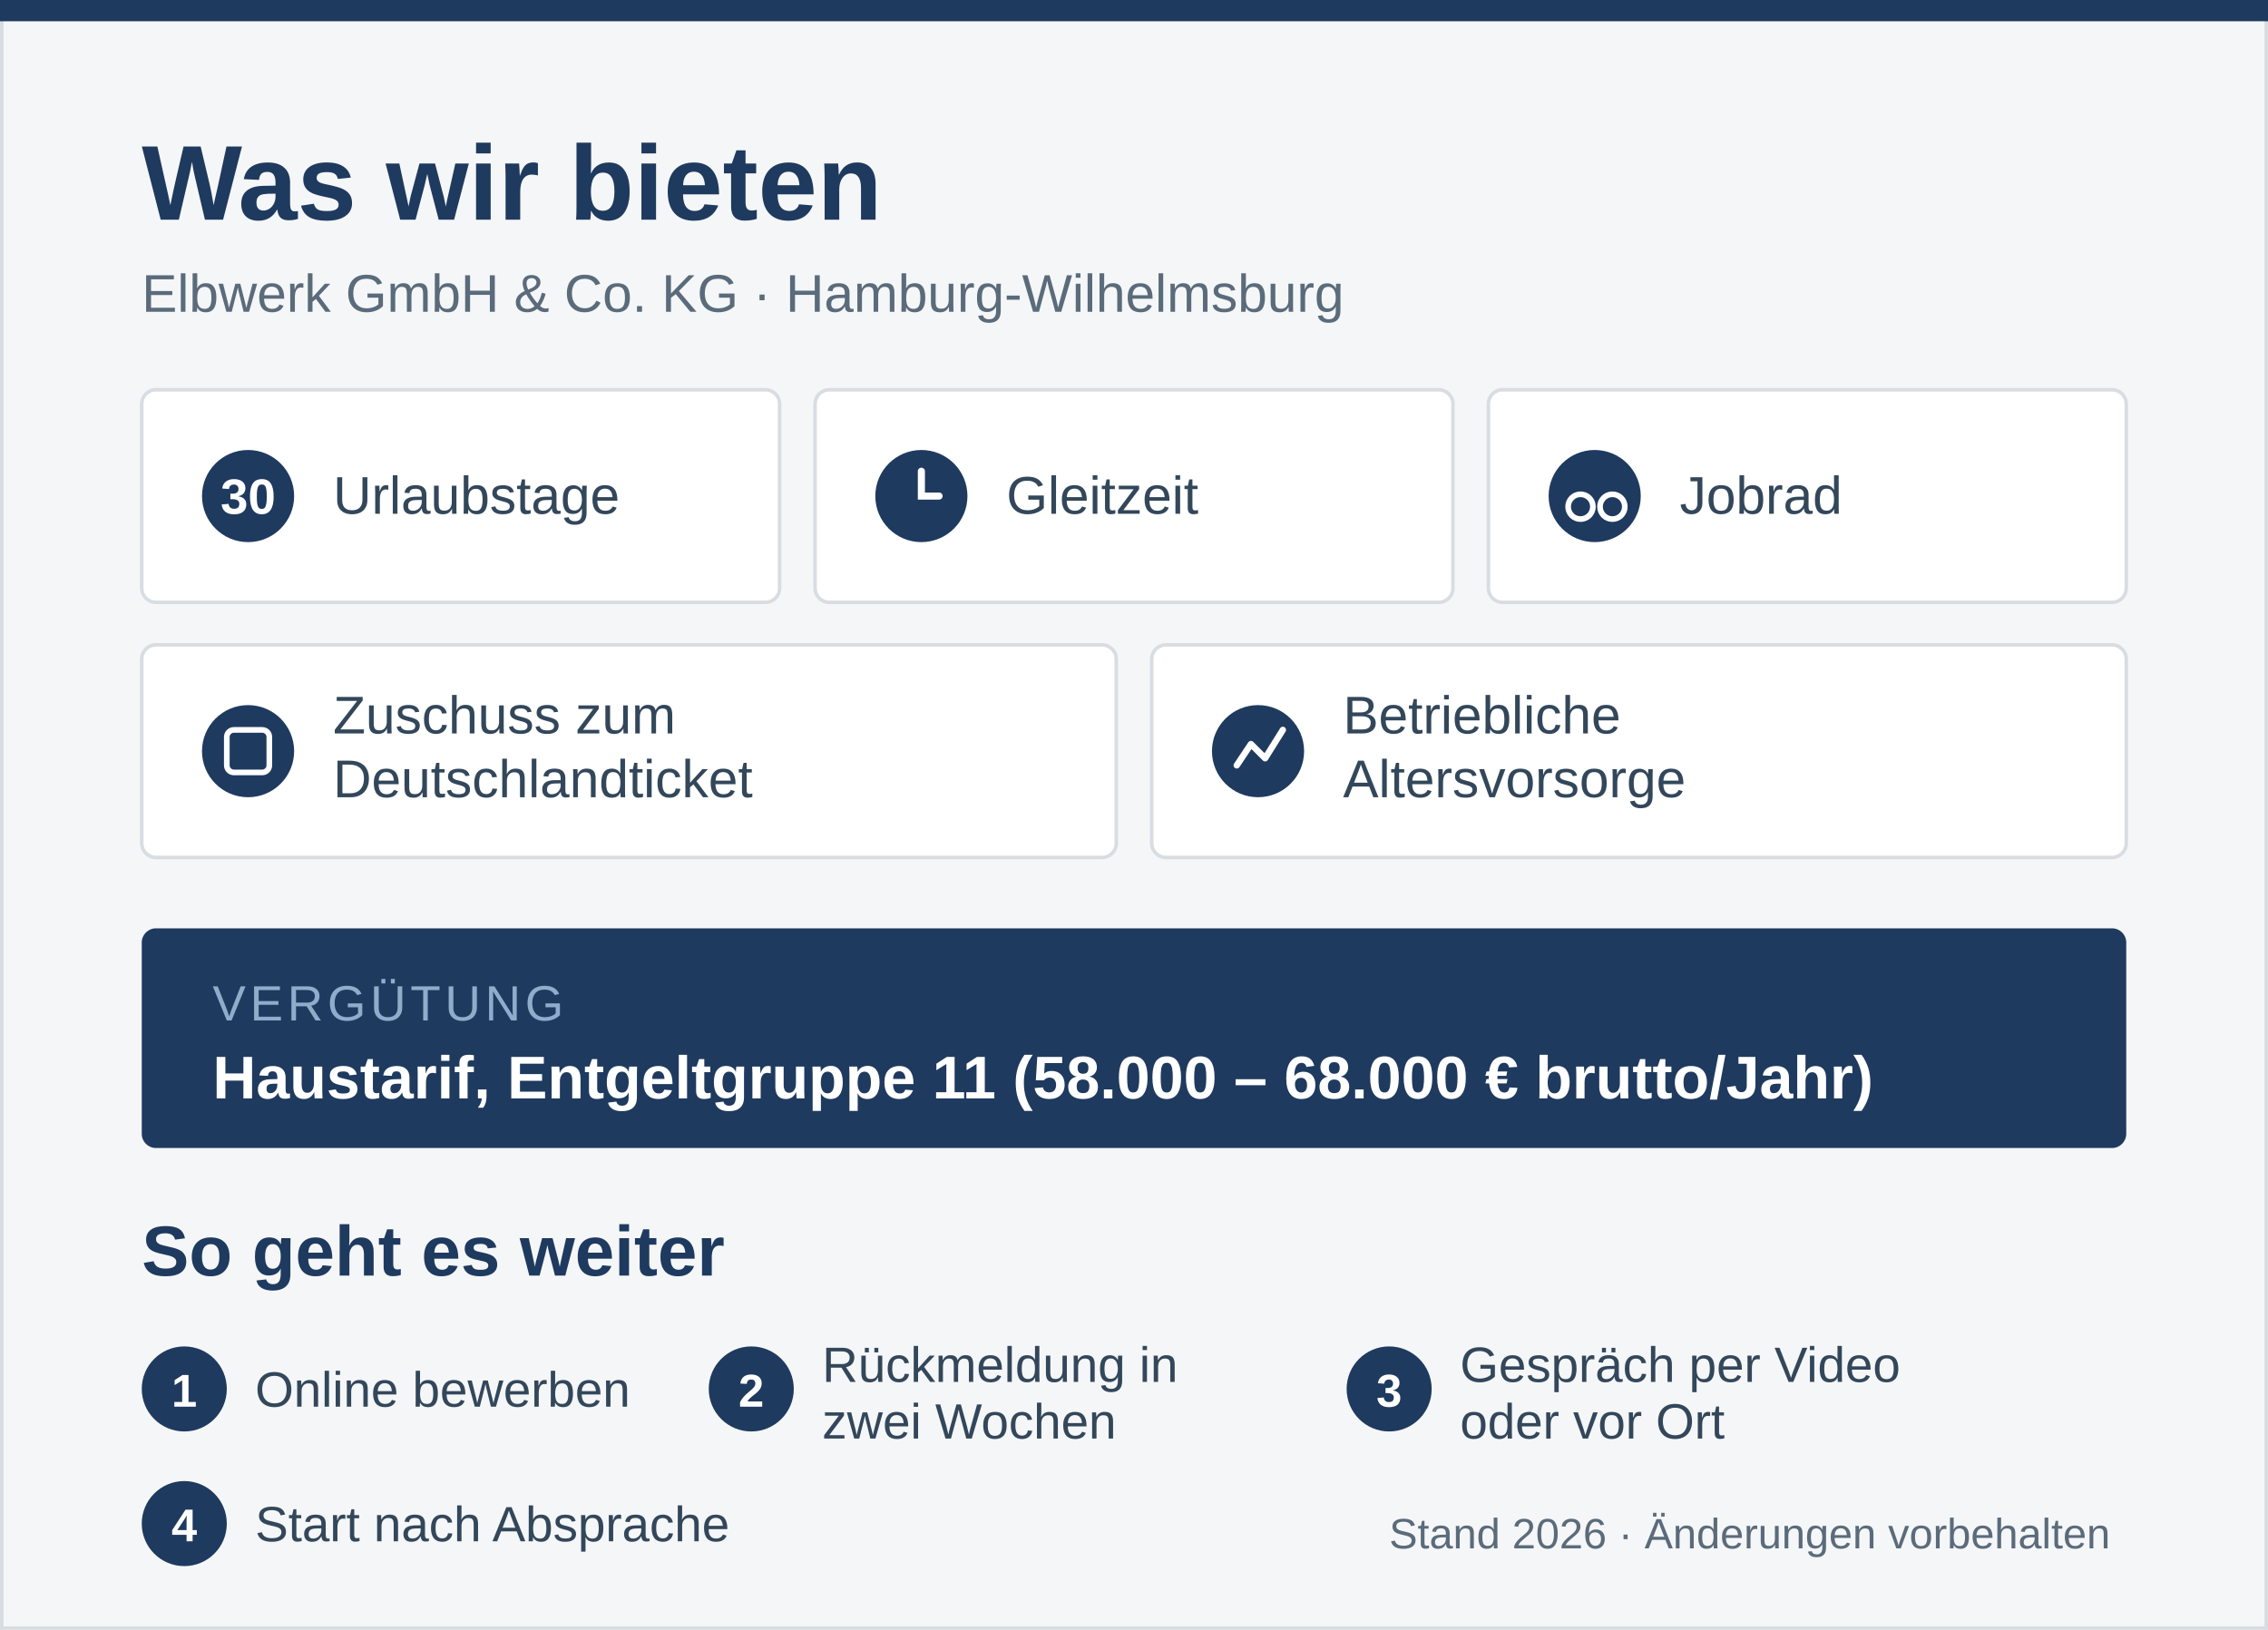
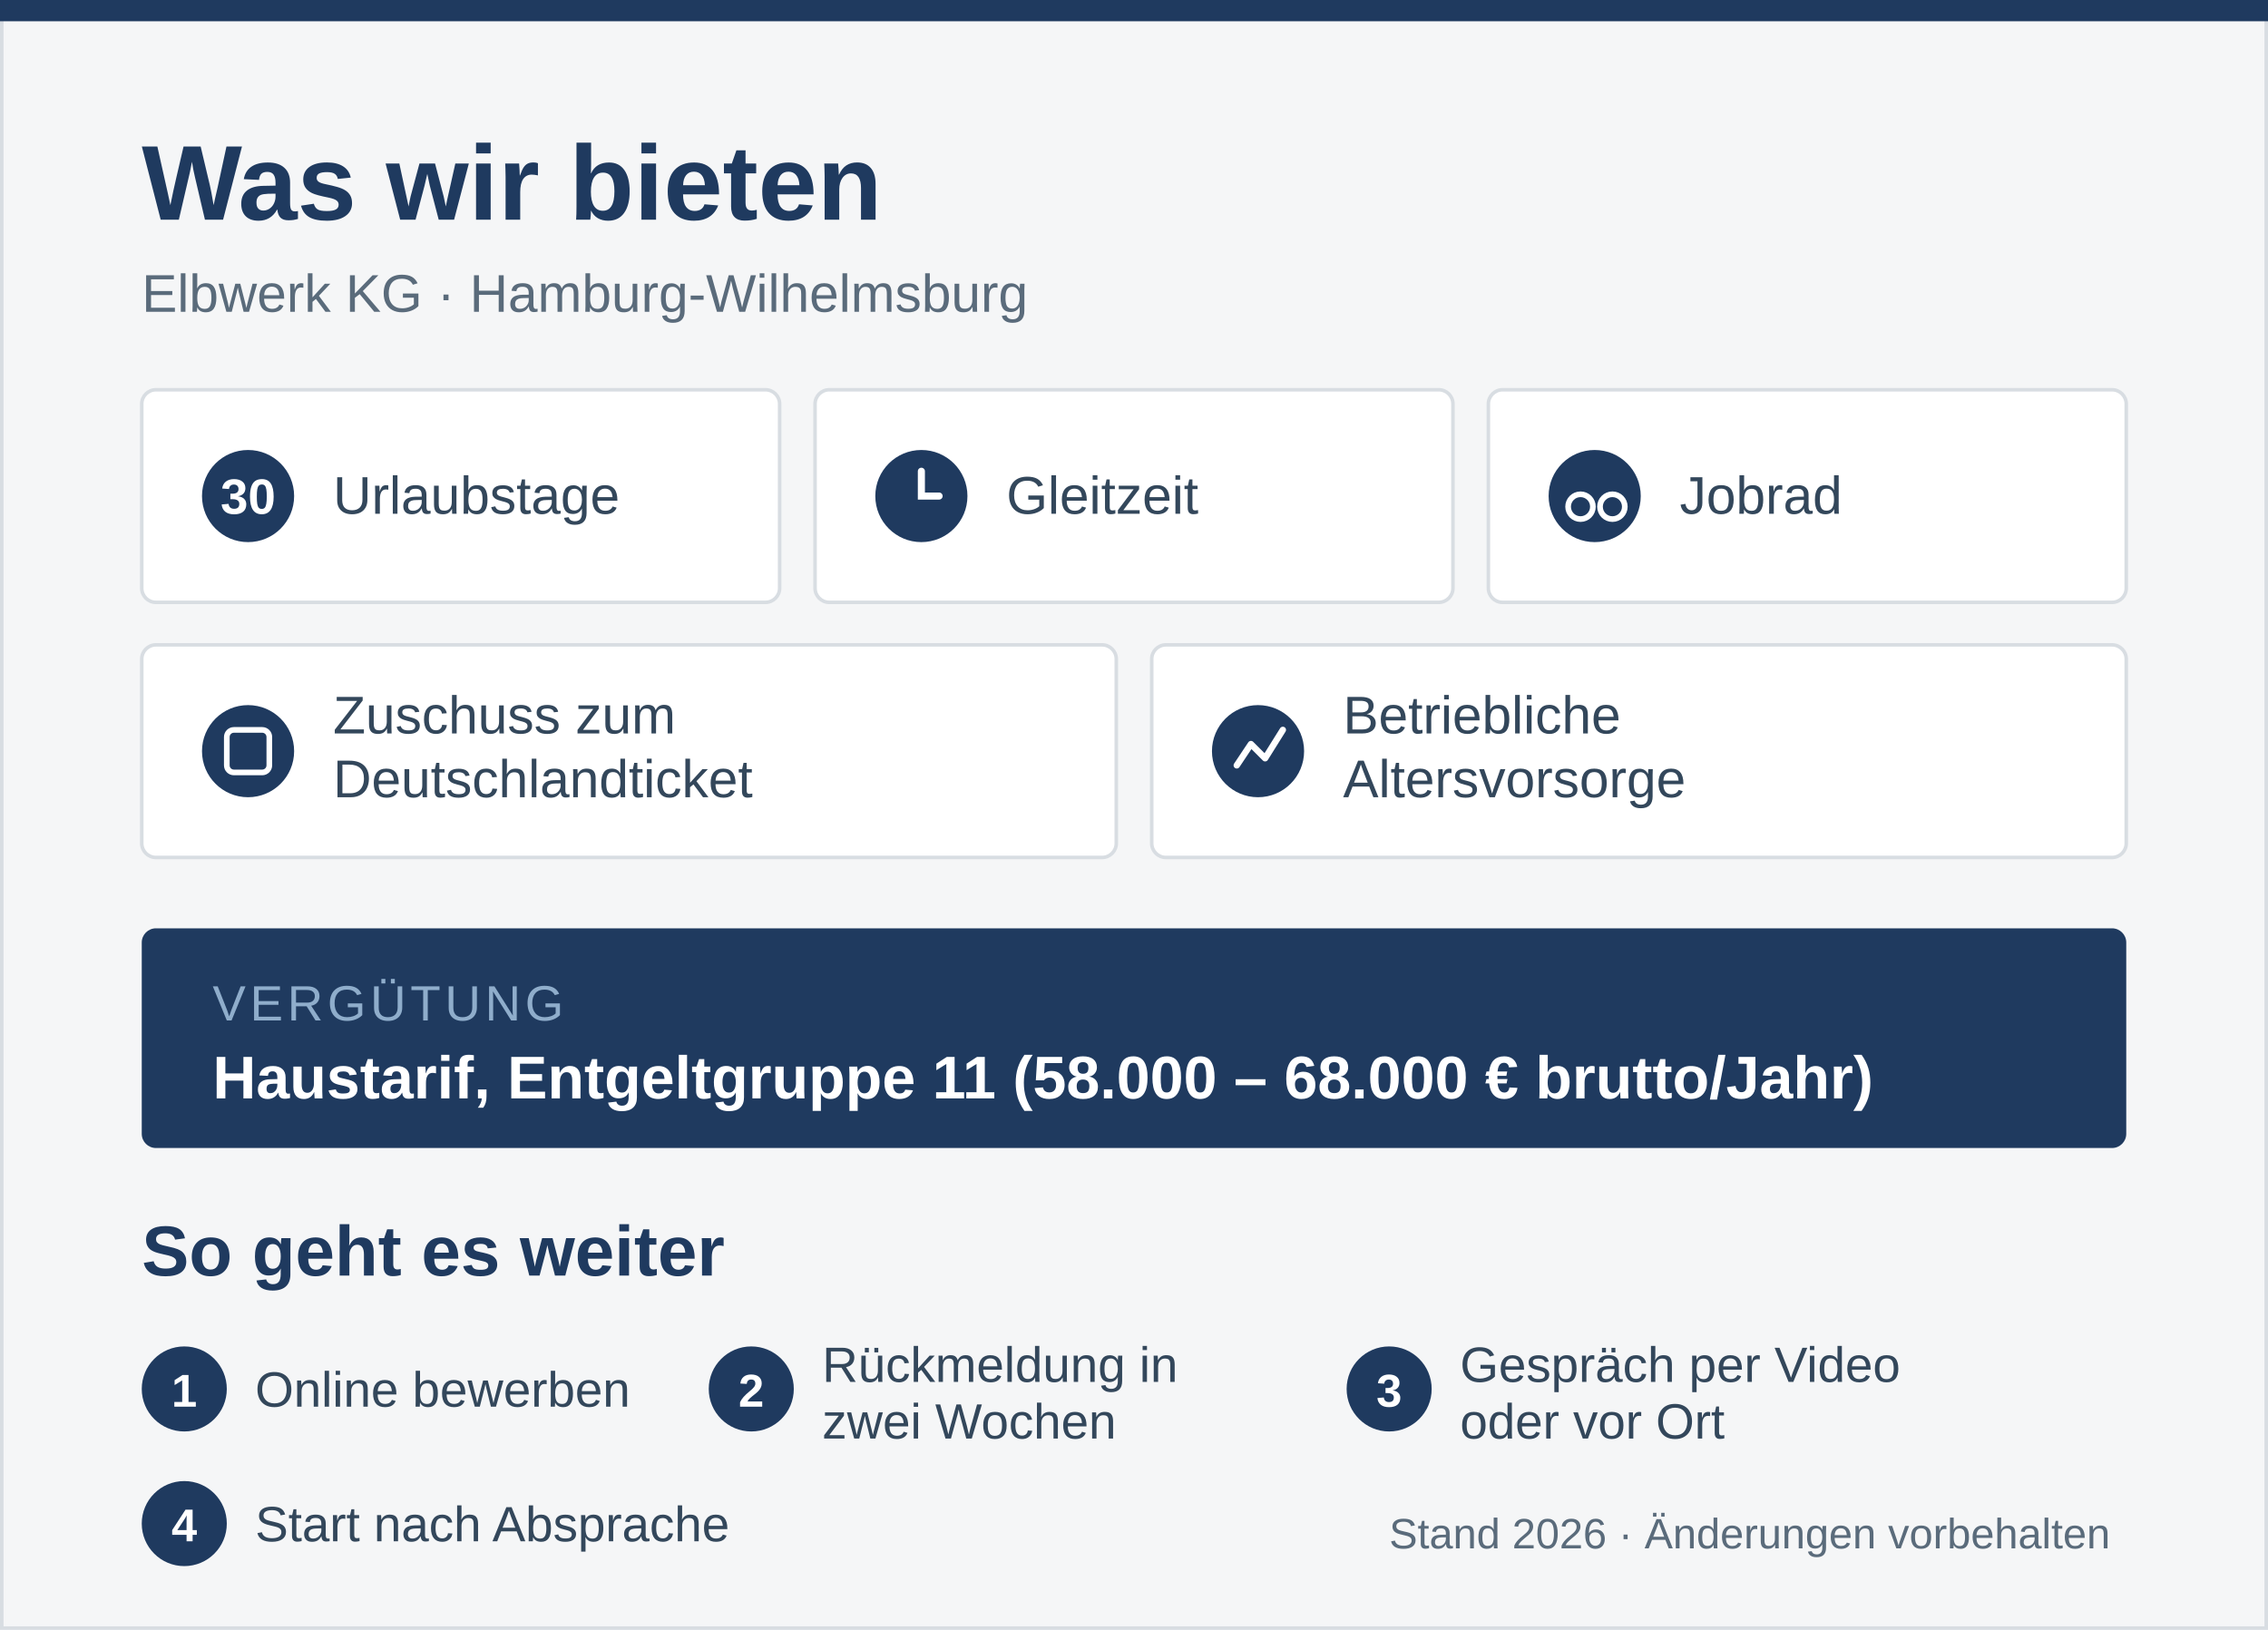
<svg xmlns="http://www.w3.org/2000/svg" viewBox="0 0 640 460" width="640" height="460" font-family="Arial, Helvetica, sans-serif">
  <rect width="640" height="460" fill="#FFFFFF" />
  <rect x="0.5" y="0.5" width="639" height="459" fill="#F5F6F7" stroke="#D8DDE2" />
  <rect x="0" y="0" width="640" height="6" fill="#1F3A5F" />
  <text x="40" y="62" font-size="30" font-weight="700" fill="#1F3A5F">Was wir bieten</text>
-   <text x="40" y="88" font-size="15" fill="#5A6B7B">Elbwerk GmbH &amp; Co. KG · Hamburg-Wilhelmsburg</text>
+   <text x="40" y="88" font-size="15" fill="#5A6B7B">Elbwerk KG · Hamburg-Wilhelmsburg</text>
  <g>
    <rect x="40" y="110" width="180" height="60" rx="4" fill="#FFFFFF" stroke="#D8DDE2" />
    <circle cx="70" cy="140" r="13" fill="#1F3A5F" />
    <text x="70" y="145" font-size="14" font-weight="700" fill="#FFFFFF" text-anchor="middle">30</text>
    <text x="94" y="145" font-size="15" fill="#33475B">Urlaubstage</text>
  </g>
  <g>
    <rect x="230" y="110" width="180" height="60" rx="4" fill="#FFFFFF" stroke="#D8DDE2" />
    <circle cx="260" cy="140" r="13" fill="#1F3A5F" />
    <path d="M260 133 v7 h5" fill="none" stroke="#FFFFFF" stroke-width="2" stroke-linecap="round" />
    <text x="284" y="145" font-size="15" fill="#33475B">Gleitzeit</text>
  </g>
  <g>
    <rect x="420" y="110" width="180" height="60" rx="4" fill="#FFFFFF" stroke="#D8DDE2" />
    <circle cx="450" cy="140" r="13" fill="#1F3A5F" />
    <circle cx="446" cy="143" r="3.5" fill="none" stroke="#FFFFFF" stroke-width="1.6" />
    <circle cx="455" cy="143" r="3.5" fill="none" stroke="#FFFFFF" stroke-width="1.6" />
    <text x="474" y="145" font-size="15" fill="#33475B">Jobrad</text>
  </g>
  <g>
    <rect x="40" y="182" width="275" height="60" rx="4" fill="#FFFFFF" stroke="#D8DDE2" />
    <circle cx="70" cy="212" r="13" fill="#1F3A5F" />
    <rect x="64" y="206" width="12" height="12" rx="2" fill="none" stroke="#FFFFFF" stroke-width="1.6" />
    <text x="94" y="207" font-size="15" fill="#33475B">Zuschuss zum</text>
    <text x="94" y="225" font-size="15" fill="#33475B">Deutschlandticket</text>
  </g>
  <g>
    <rect x="325" y="182" width="275" height="60" rx="4" fill="#FFFFFF" stroke="#D8DDE2" />
    <circle cx="355" cy="212" r="13" fill="#1F3A5F" />
    <path d="M349 216 l4 -6 l4 4 l5 -8" fill="none" stroke="#FFFFFF" stroke-width="1.8" stroke-linecap="round" stroke-linejoin="round" />
    <text x="379" y="207" font-size="15" fill="#33475B">Betriebliche</text>
    <text x="379" y="225" font-size="15" fill="#33475B">Altersvorsorge</text>
  </g>
  <rect x="40" y="262" width="560" height="62" rx="4" fill="#1F3A5F" />
  <text x="60" y="288" font-size="14" letter-spacing="1.2" fill="#8FADCB">VERGÜTUNG</text>
  <text x="60" y="310" font-size="17" font-weight="700" fill="#FFFFFF">
    Haustarif, Entgeltgruppe 11 (58.000 – 68.000 € brutto/Jahr)
  </text>
  <text x="40" y="360" font-size="20" font-weight="700" fill="#1F3A5F">So geht es weiter</text>
  <g>
    <circle cx="52" cy="392" r="12" fill="#1F3A5F" />
    <text x="52" y="397" font-size="13" font-weight="700" fill="#FFFFFF" text-anchor="middle">1</text>
    <text x="72" y="397" font-size="14" fill="#33475B">Online bewerben</text>
    <circle cx="212" cy="392" r="12" fill="#1F3A5F" />
    <text x="212" y="397" font-size="13" font-weight="700" fill="#FFFFFF" text-anchor="middle">2</text>
    <text x="232" y="390" font-size="14" fill="#33475B">Rückmeldung in</text>
    <text x="232" y="406" font-size="14" fill="#33475B">zwei Wochen</text>
    <circle cx="392" cy="392" r="12" fill="#1F3A5F" />
    <text x="392" y="397" font-size="13" font-weight="700" fill="#FFFFFF" text-anchor="middle">3</text>
    <text x="412" y="390" font-size="14" fill="#33475B">Gespräch per Video</text>
    <text x="412" y="406" font-size="14" fill="#33475B">oder vor Ort</text>
    <circle cx="52" cy="430" r="12" fill="#1F3A5F" />
    <text x="52" y="435" font-size="13" font-weight="700" fill="#FFFFFF" text-anchor="middle">4</text>
    <text x="72" y="435" font-size="14" fill="#33475B">Start nach Absprache</text>
  </g>
  <text x="392" y="437" font-size="12" fill="#5A6B7B">Stand 2026 · Änderungen vorbehalten</text>
</svg>
